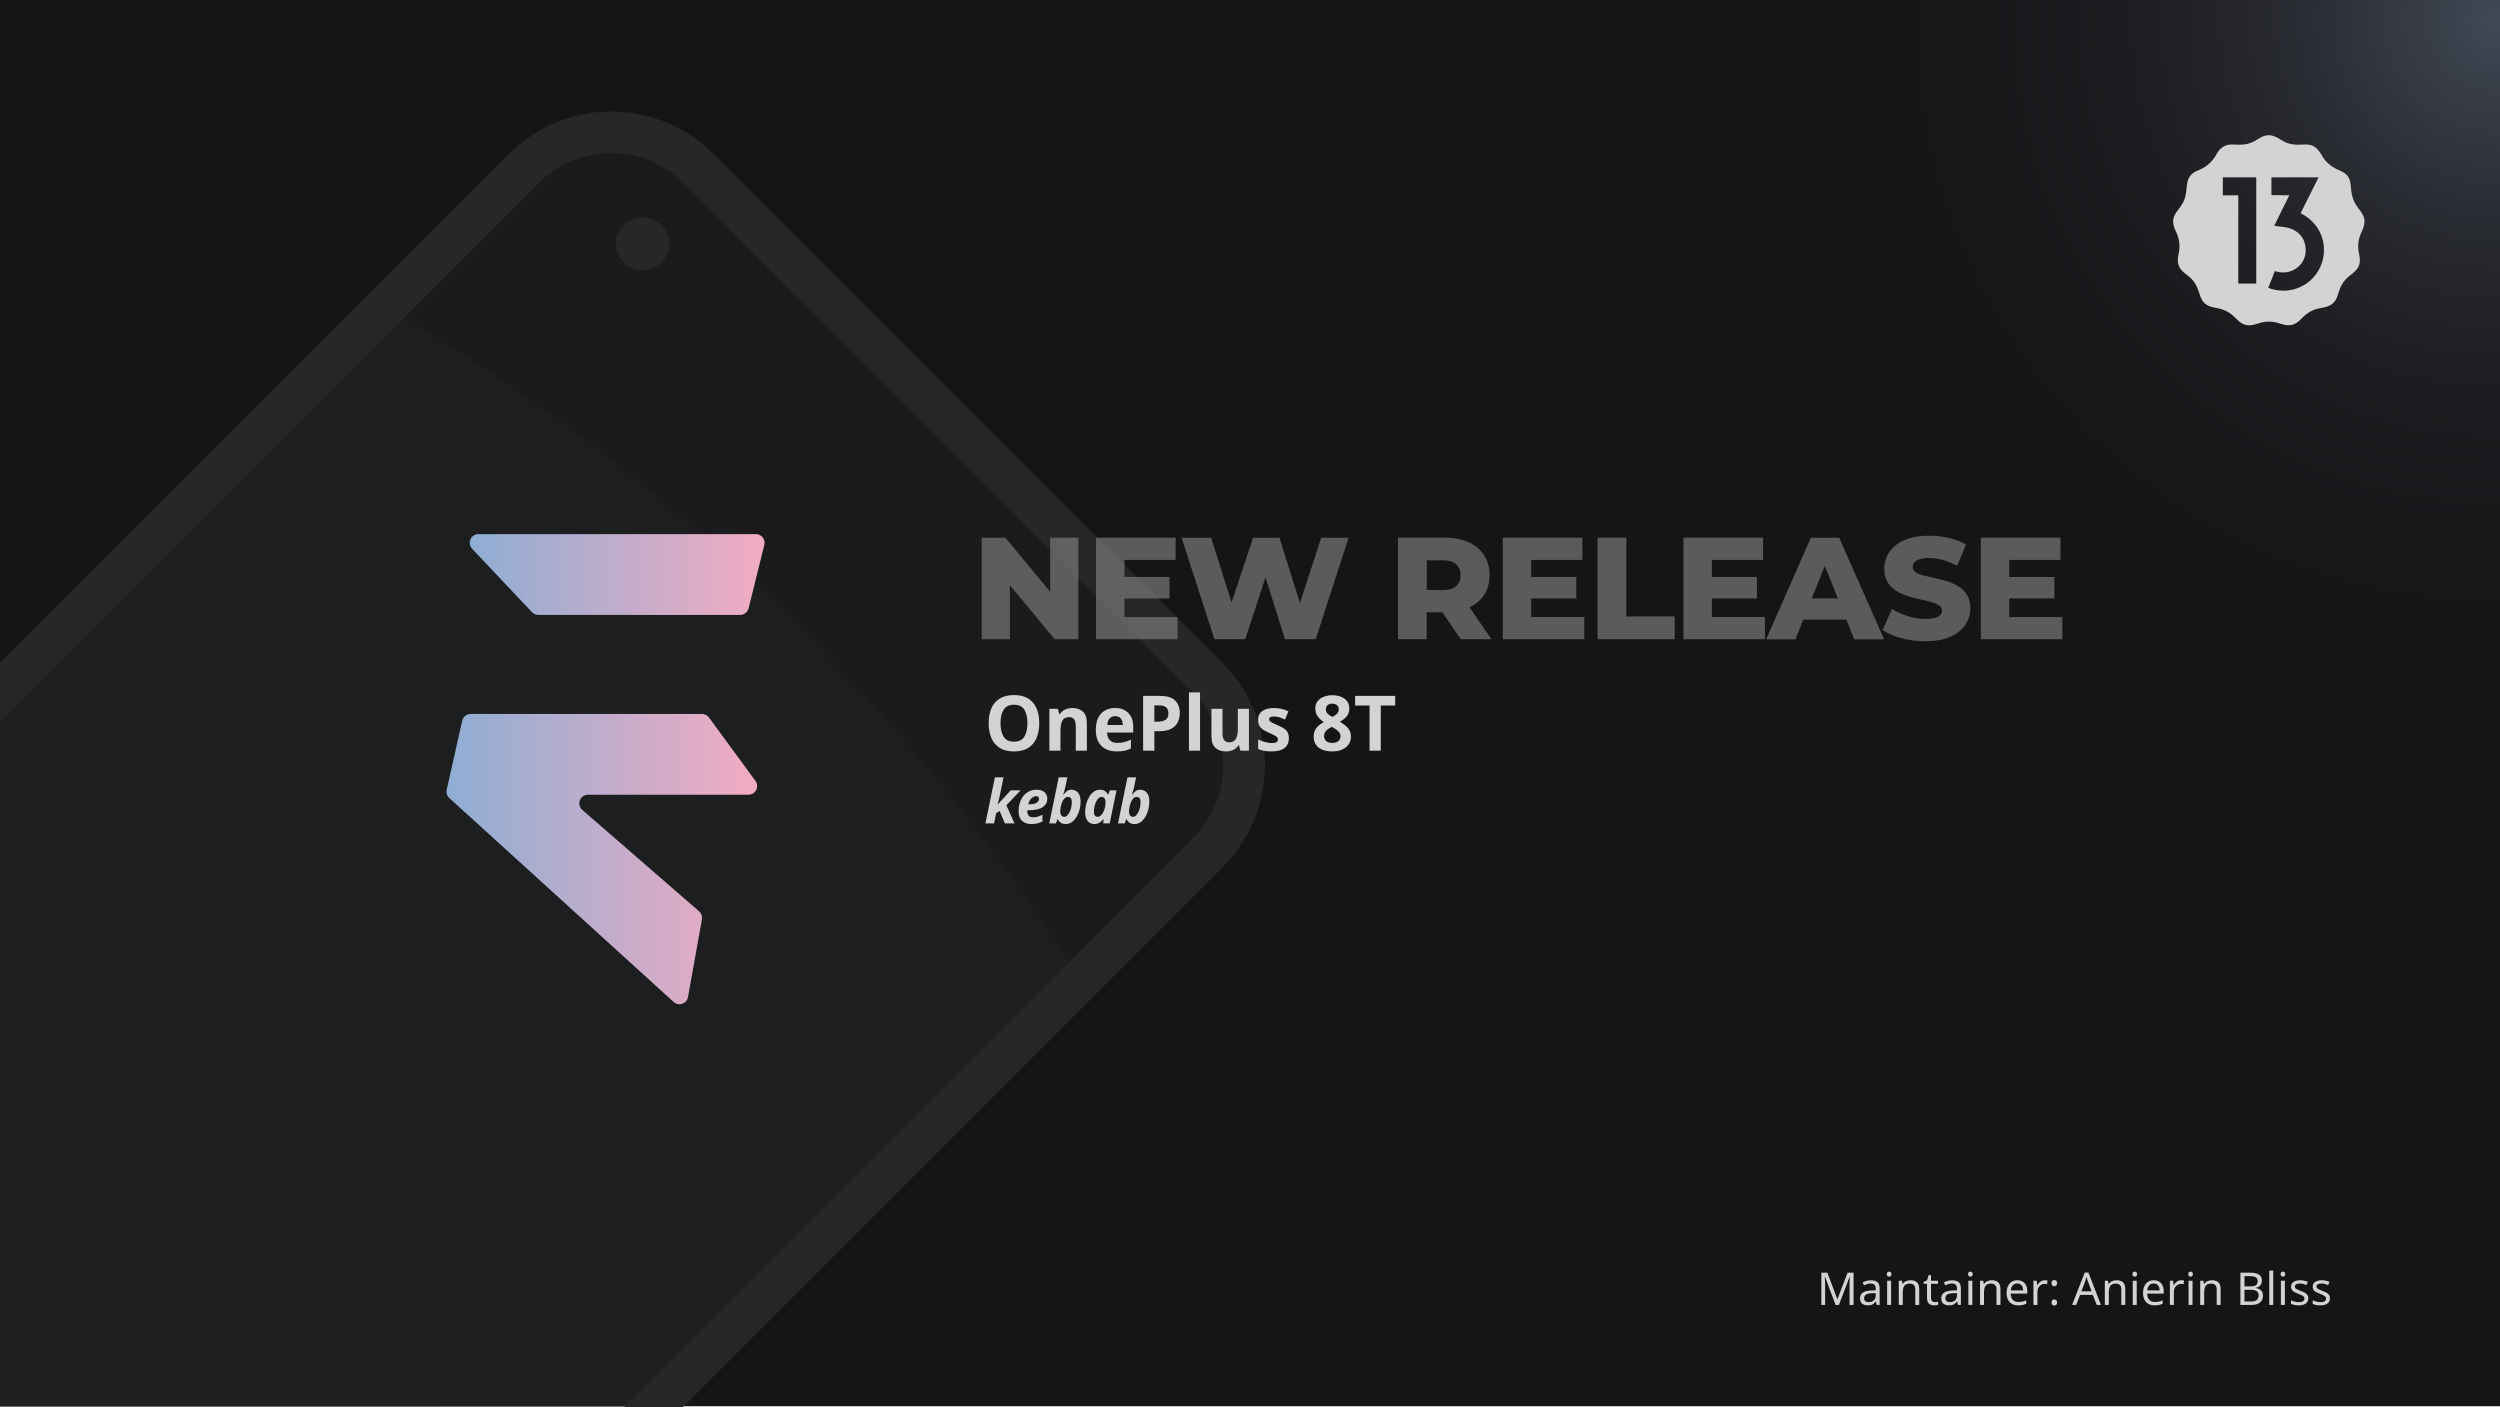
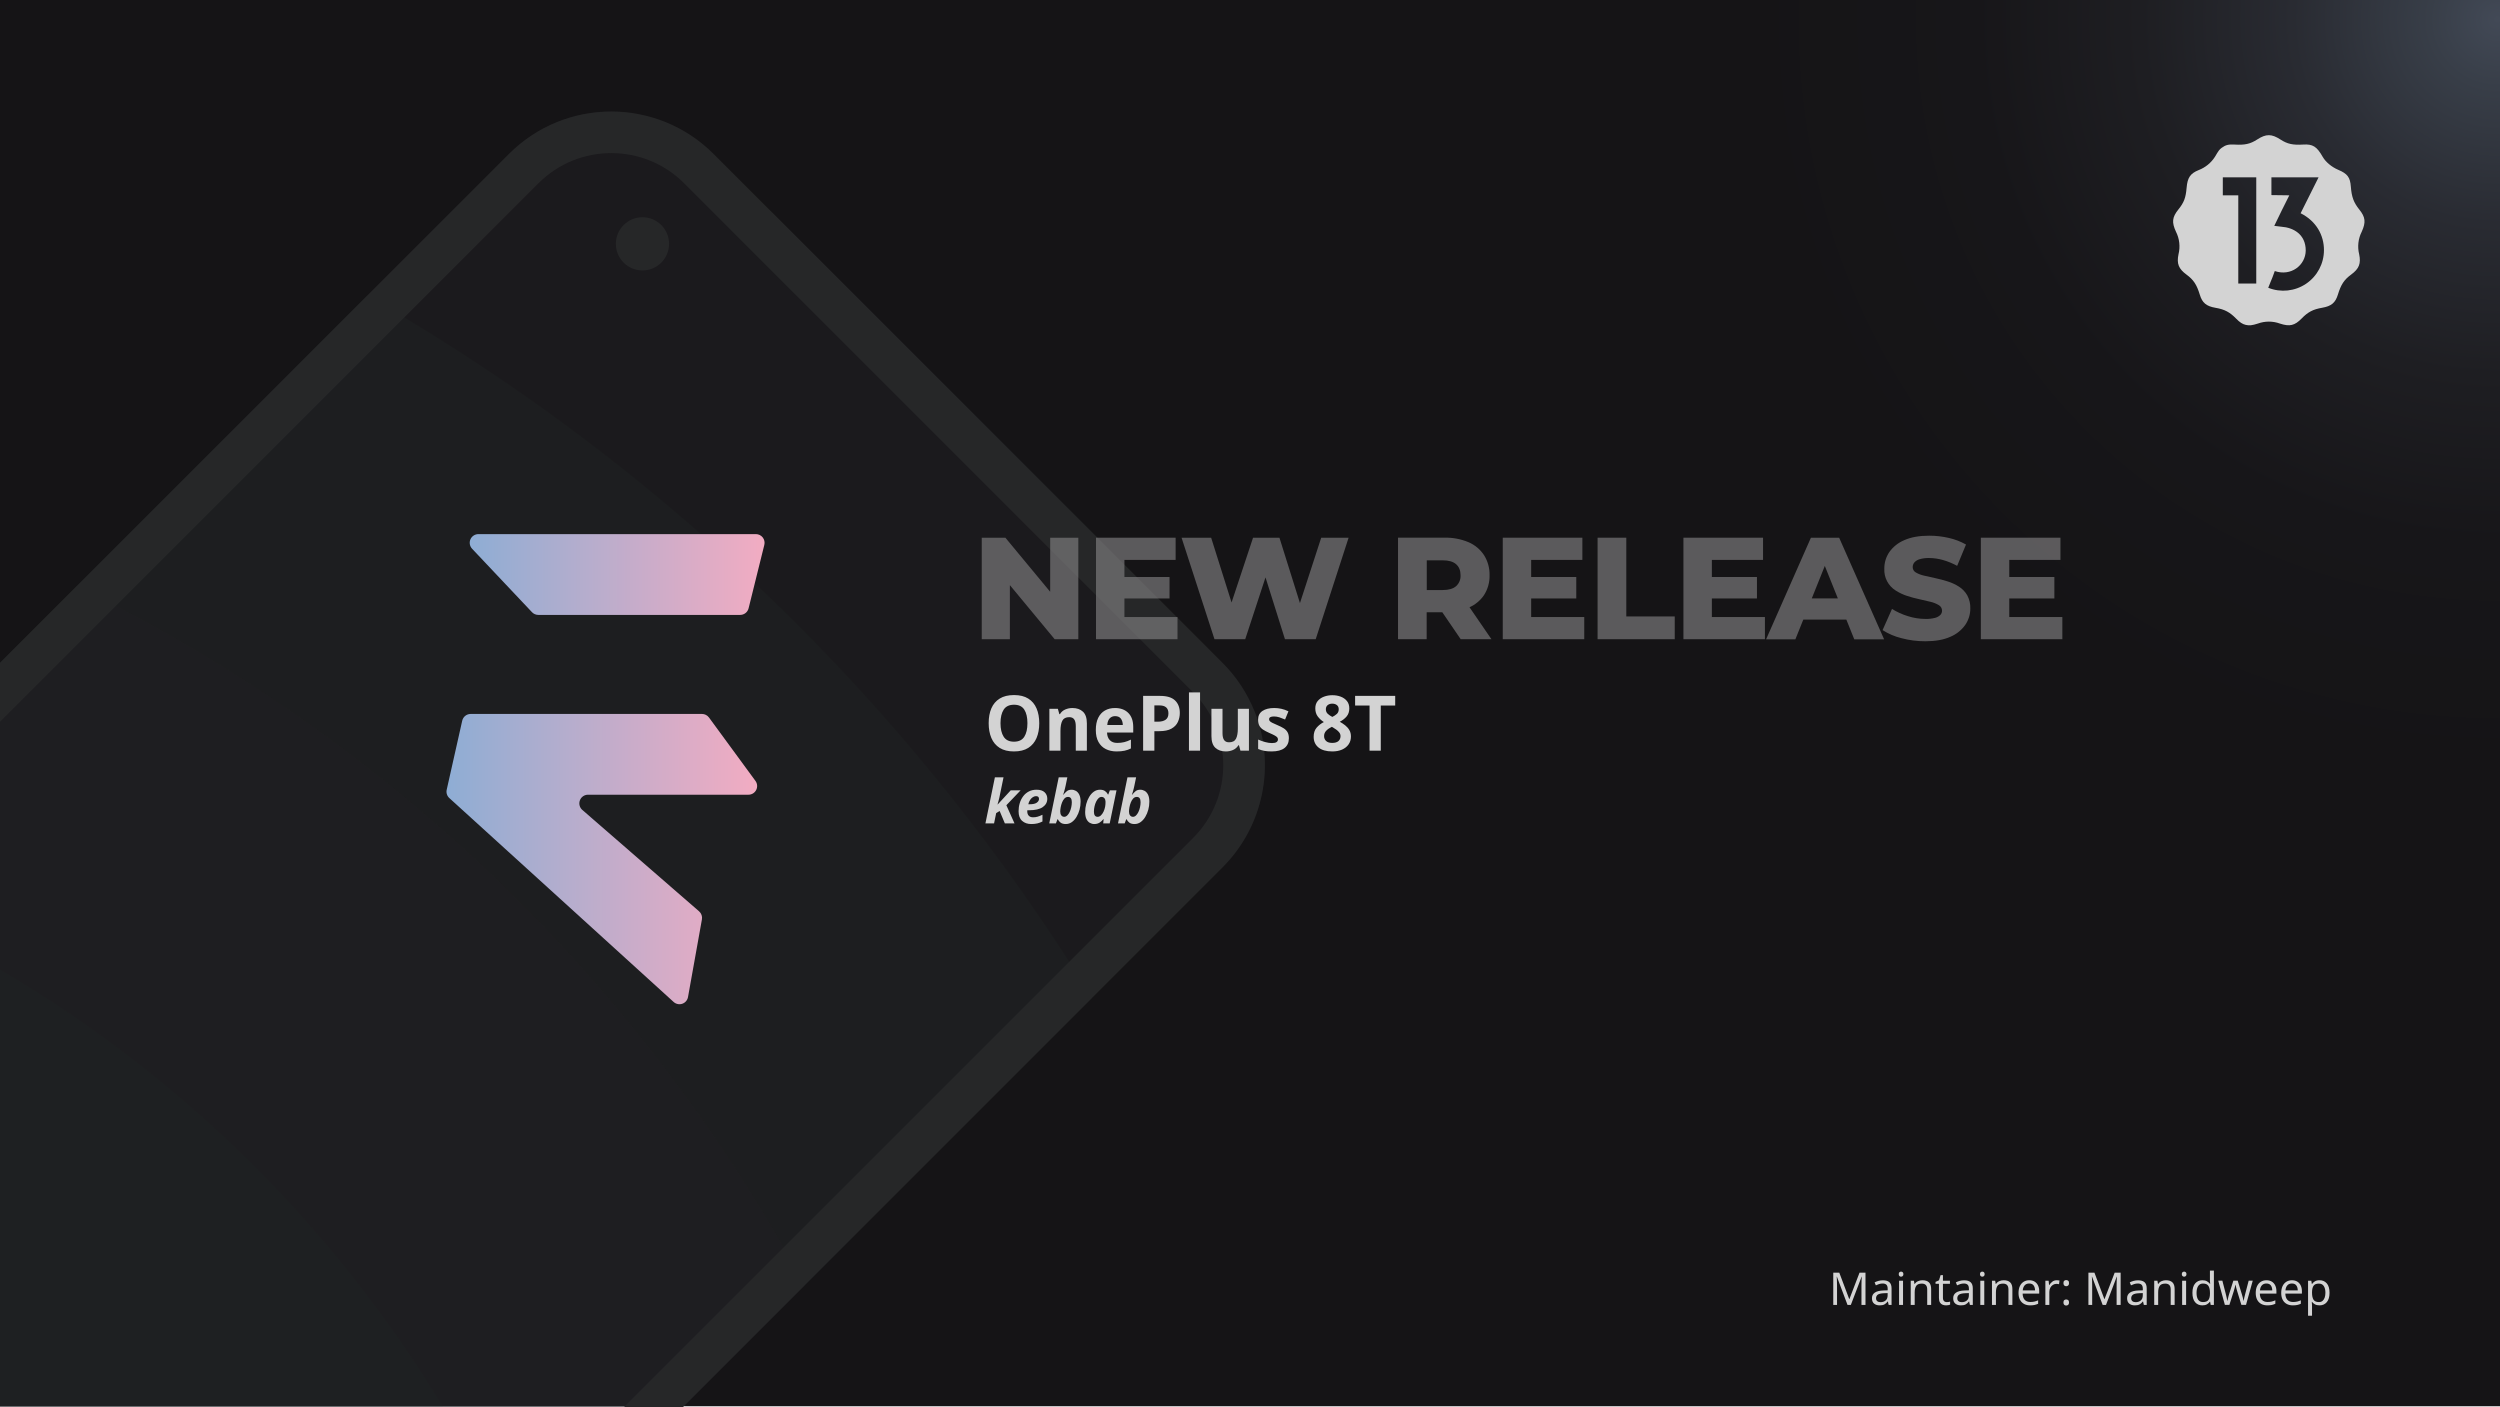
<svg xmlns="http://www.w3.org/2000/svg" xmlns:xlink="http://www.w3.org/1999/xlink" id="Layer_1" data-name="Layer 1" viewBox="0 0 1920 1080">
  <defs>
    <style>
          .cls-1 {
            fill: url(#radial-gradient);
          }
          .cls-2 {
            opacity: 0.58;
          }
          .cls-3 {
            fill: #26292b;
            opacity: 0.57;
          }
          .cls-4 {
            fill: #262728;
          }
          .cls-5 {
            fill: url(#linear-gradient);
          }
          .cls-6 {
            fill: url(#linear-gradient-2);
          }
          .cls-12,
          .cls-7,
          .cls-8 {
            fill: #d3d3d3;
            color: #d3d3d3;
          }
          .cls-8 {
            font-size: 34.7px;
            font-family: Montserrat-Regular, Montserrat;
          }
          .cls-9 {
            letter-spacing: -0.01em;
          }
          .cls-10 {
            opacity: 0.65;
          }
          .cls-11 {
            fill: #818081;
          }
          .cls-12 {
            font-size: 58.91px;
            font-family: Montserrat-ExtraBold, Montserrat;
            font-weight: 700;
          }
          .cls-13 {
            letter-spacing: 0em;
          }
          .cls-14 {
            letter-spacing: 0em;
          }
          .cls-15 {
            letter-spacing: -0.01em;
          }
          .cls-16,
          .cls-17,
          .cls-18 {
            font-size: 46.57px;
            font-family: Montserrat-ExtraBoldItalic, Montserrat;
            font-style: italic;
          }
          .cls-16 {
            letter-spacing: -0.01em;
          }
          .cls-17 {
            letter-spacing: 0em;
          }
          .cls-18 {
            letter-spacing: 0em;
          }

          .cls-100 {
            opacity: 0.58;
          }
          .cls-200 {
            fill: #26292b;
            opacity: 0.57;
          }
          .cls-300 {
            fill: #262728;
          }
        </style>
    <radialGradient id="radial-gradient" cx="1918" cy="14.88" r="581.79" gradientUnits="userSpaceOnUse">
      <stop offset="0" stop-color="#424956" />
      <stop offset="0.09" stop-color="#383e48" />
      <stop offset="0.27" stop-color="#292b32" />
      <stop offset="0.47" stop-color="#1e1e22" />
      <stop offset="0.69" stop-color="#171619" />
      <stop offset="1" stop-color="#151416" />
    </radialGradient>
    <linearGradient id="linear-gradient" x1="360.73" y1="441.22" x2="587.16" y2="441.22" gradientUnits="userSpaceOnUse">
      <stop offset="0" stop-color="#8eadd4" />
      <stop offset="1" stop-color="#f2acc2" />
    </linearGradient>
    <linearGradient id="linear-gradient-2" x1="342.89" y1="659.76" x2="581.49" y2="659.76" xlink:href="#linear-gradient" />
  </defs>
  <rect id="BG" class="cls-1" width="1920" height="1080" />
  <g id="_3" data-name="3">
    <g class="cls-100">
      <path class="cls-200" d="M939,666,838.62,766.37,618,987,402.5,1202.5-94.19,1699.19a111.06,111.06,0,0,1-156.88,0l-391-391a111.06,111.06,0,0,1,0-156.88l481.87-481.87L59,450.1l332-332a110.82,110.82,0,0,1,93.89-31.36q55.62,36.33,108.28,76.65L927.66,497.86Q946,521.8,963.51,546.39A111.09,111.09,0,0,1,939,666Z" />
      <path class="cls-200" d="M838.62,766.37,618,987,402.5,1202.5-94.19,1699.19a111.06,111.06,0,0,1-156.88,0l-391-391a111.06,111.06,0,0,1,0-156.88l481.87-481.87L59,450.1,282,227.15q14.34,8.17,28.48,16.66A1565.87,1565.87,0,0,1,821.19,738.67Q830.06,752.43,838.62,766.37Z" />
      <path class="cls-200" d="M618,987,402.5,1202.5-94.19,1699.19a111.06,111.06,0,0,1-156.88,0l-391-391a111.06,111.06,0,0,1,0-156.88l481.87-481.87L59,450.1q15.13,7.35,30,15.1A1262.33,1262.33,0,0,1,601.85,958Q610.1,972.4,618,987Z" />
      <path class="cls-200" d="M402.5,1202.5-94.19,1699.19a111.06,111.06,0,0,1-156.88,0l-391-391a111.06,111.06,0,0,1,0-156.88l481.87-481.87q16.47,6,32.65,12.49c227.82,91.84,412.7,267.8,516.19,489.39Q395.8,1186.73,402.5,1202.5Z" />
    </g>
    <g id="_4-2" data-name="4">
      <path class="cls-300" d="M963.51,546.39A110.42,110.42,0,0,0,939,509.16l-11.3-11.3L593.2,163.4l-45.29-45.29a111.05,111.05,0,0,0-156.88,0L59,450.1-160.25,669.39l-481.87,481.87a111.06,111.06,0,0,0,0,156.88l391.05,391a111.06,111.06,0,0,0,156.88,0L402.5,1202.5,618,987,838.62,766.37,939,666A111.09,111.09,0,0,0,963.51,546.39Zm-47.12,97.07-95.2,95.21L601.85,958,388.59,1171.27l-505.35,505.35a79.11,79.11,0,0,1-111.74,0l-391-391a79.1,79.1,0,0,1,0-111.74L413.6,140.68a79.1,79.1,0,0,1,111.74,0l391,391.05A79.1,79.1,0,0,1,916.39,643.46Z" />
      <circle class="cls-300" cx="493.41" cy="187.27" r="20.43" />
    </g>
  </g>
  <g id="EVO_Logo" data-name="EVO Logo">
    <path class="cls-5" d="M580.5,410.2H367.41a6.66,6.66,0,0,0-4.85,11.23l46,48.73a6.68,6.68,0,0,0,4.85,2.09H568.46a6.65,6.65,0,0,0,6.46-5.07L587,418.46A6.66,6.66,0,0,0,580.5,410.2Z" />
    <path class="cls-6" d="M447.19,622l89.7,77.89a6.67,6.67,0,0,1,2.19,6.2l-10.7,59.69a6.66,6.66,0,0,1-11,3.76L345.07,612.9a6.63,6.63,0,0,1-2-6.39l11.91-53a6.66,6.66,0,0,1,6.5-5.2H539.11a6.67,6.67,0,0,1,5.38,2.72l35.7,48.71a6.66,6.66,0,0,1-5.37,10.6H451.56A6.66,6.66,0,0,0,447.19,622Z" />
  </g>
  <g id="_13_Logo" data-name="13 Logo">
    <g id="g6323">
      <path class="cls-7" d="M1811.92,160.89c-4.28-5.31-5.89-9.68-6.46-17.5-.53-7.22-2.61-10-9.76-13-5-2.13-9.62-6-11.87-9.93-4.53-8-7.62-9.9-15.06-9.44-7.86.49-12.08-.44-17.36-3.86-6.88-4.46-11.06-4.46-17.94,0-5.28,3.42-9.5,4.35-17.36,3.86-4.53-.28-6.9.32-9.84,2.5-1.82,1.36-2.25,1.92-5.19,6.9a25.84,25.84,0,0,1-12.49,10.2c-6.43,2.59-8.61,5.78-9.27,13.57s-2,11.31-6.37,16.74c-4.75,5.93-5.16,9.79-1.82,17a25,25,0,0,1,1.95,17.4c-1.48,7.16.08,11.11,6.18,15.59,5.38,3.95,7.83,7.66,10.18,15.39,1.89,6.27,5,8.89,12.15,10.1,6.85,1.17,10.79,3.24,15.64,8.18,2.91,3,5,4.33,7.47,4.92,2.74.65,5,.4,9.3-1a24.69,24.69,0,0,1,17,0c7.49,2.46,11.34,1.55,16.7-3.94,4.83-5,8.77-7,15.64-8.2,7.1-1.21,10.26-3.83,12.16-10.1,2.34-7.73,4.79-11.44,10.17-15.39,6.1-4.48,7.66-8.43,6.17-15.59a25,25,0,0,1,2-17.4C1817.09,170.67,1816.68,166.81,1811.92,160.89Zm-79.11,56.84H1719V150h-11.88V136.17h25.69ZM1742,221l1.83-4.55,1.42-3.45,1.78-4.83c12.33,4.22,23.64-4.31,23.77-15.78,0-12.56-9.68-17.63-18.5-18.24l-5.66-.7,5.75-11.85,5.8-11.59-6.82-.09-6.92-.09V136.17h36.22l-6.9,13.8-6.9,13.8c12.18,6.13,17.93,17,17.93,28.28A31.17,31.17,0,0,1,1742,221Z" />
    </g>
  </g>
  <text class="cls-8" text-anchor="end" transform="translate(1800 1002.18)">
-         Maintainer: Anierin Bliss
+         Maintainer: Manidweep
        <tspan class="cls-9" y="0" />
  </text>
  <g id="Text">
    <g class="cls-10">
      <polygon class="cls-11" points="806.54 454.5 772.13 412.96 753.98 412.96 753.98 490.92 775.58 490.92 775.58 449.37 809.99 490.92 828.15 490.92 828.15 412.96 806.54 412.96 806.54 454.5" />
      <polygon class="cls-11" points="863.56 459.62 898.2 459.62 898.2 443.14 863.56 443.14 863.56 430 902.88 430 902.88 412.96 841.73 412.96 841.73 490.92 904.32 490.92 904.32 473.88 863.56 473.88 863.56 459.62" />
      <polygon class="cls-11" points="998.36 463.18 982.61 412.96 962.35 412.96 945.84 462.71 930.16 412.96 907.44 412.96 932.72 490.92 956.33 490.92 971.91 443.44 986.85 490.92 1010.46 490.92 1035.73 412.96 1014.69 412.96 998.36 463.18" />
      <path class="cls-11" d="M1139.75,457a26.91,26.91,0,0,0,4.23-15.2,27.67,27.67,0,0,0-4.23-15.42,26.89,26.89,0,0,0-12-10,45,45,0,0,0-18.43-3.45h-35.64v78h22V470.2h12l14.13,20.71h23.61l-16.84-24.54A26.58,26.58,0,0,0,1139.75,457Zm-21.44-23.66q3.4,3,3.4,8.46a10.54,10.54,0,0,1-3.4,8.35q-3.39,3-10.3,3h-12.25V430.33H1108Q1114.91,430.33,1118.31,433.34Z" />
      <polygon class="cls-11" points="1175.94 459.62 1210.58 459.62 1210.58 443.14 1175.94 443.14 1175.94 430 1215.26 430 1215.26 412.96 1154.12 412.96 1154.12 490.92 1216.7 490.92 1216.7 473.88 1175.94 473.88 1175.94 459.62" />
      <polygon class="cls-11" points="1249 412.96 1226.95 412.96 1226.95 490.92 1286.2 490.92 1286.2 473.43 1249 473.43 1249 412.96" />
      <polygon class="cls-11" points="1314.7 459.62 1349.34 459.62 1349.34 443.14 1314.7 443.14 1314.7 430 1354.02 430 1354.02 412.96 1292.88 412.96 1292.88 490.92 1355.46 490.92 1355.46 473.88 1314.7 473.88 1314.7 459.62" />
      <path class="cls-11" d="M1390.77,413l-34.41,78h22.49l6.08-15.14H1418l6.08,15.14H1447l-34.52-78Zm.69,46.55,10-24.93,10,24.93Z" />
      <path class="cls-11" d="M1504.47,450.54a36.13,36.13,0,0,0-8.63-4c-3.15-1-6.31-1.83-9.46-2.5s-6.05-1.32-8.69-1.95a21.41,21.41,0,0,1-6.35-2.45,4.61,4.61,0,0,1-2.39-4.06,5.66,5.66,0,0,1,1.22-3.57,8.42,8.42,0,0,1,4-2.5,23.45,23.45,0,0,1,7.35-.95,39.84,39.84,0,0,1,10.58,1.5,53,53,0,0,1,11,4.51l6.79-16.37a48.29,48.29,0,0,0-13.2-5.07,66.2,66.2,0,0,0-15.09-1.72q-11.46,0-19.15,3.45A26.66,26.66,0,0,0,1451,424a22.18,22.18,0,0,0-3.84,12.7,18.66,18.66,0,0,0,8.8,16.87,37.67,37.67,0,0,0,8.63,4.07,89.22,89.22,0,0,0,9.47,2.56c3.15.67,6,1.33,8.63,2a22.16,22.16,0,0,1,6.34,2.56,4.79,4.79,0,0,1,2.45,4.24,4.66,4.66,0,0,1-1.28,3.28,8.92,8.92,0,0,1-4.06,2.23,26.27,26.27,0,0,1-7.35.83,44.81,44.81,0,0,1-13.64-2.17,51,51,0,0,1-12.09-5.51l-7.24,16.26a48.12,48.12,0,0,0,14.43,6.18,70.09,70.09,0,0,0,18.43,2.39q11.58,0,19.21-3.45a26.45,26.45,0,0,0,11.47-9.19,22.05,22.05,0,0,0,3.84-12.53,19.91,19.91,0,0,0-2.39-10.19A19.52,19.52,0,0,0,1504.47,450.54Z" />
      <polygon class="cls-11" points="1543.12 473.88 1543.12 459.62 1577.75 459.62 1577.75 443.14 1543.12 443.14 1543.12 430 1582.43 430 1582.43 412.96 1521.29 412.96 1521.29 490.92 1583.88 490.92 1583.88 473.88 1543.12 473.88" />
    </g>
    <text class="cls-12" transform="translate(755.98 576.51) scale(0.97 1)">
      <tspan class="cls-13" y="0">OnePlus 8T</tspan>
      <tspan class="cls-13" x="0" dy="0" />
      <tspan class="cls-16" x="0" dy="1.2em">kebab</tspan>
    </text>
  </g>
</svg>
